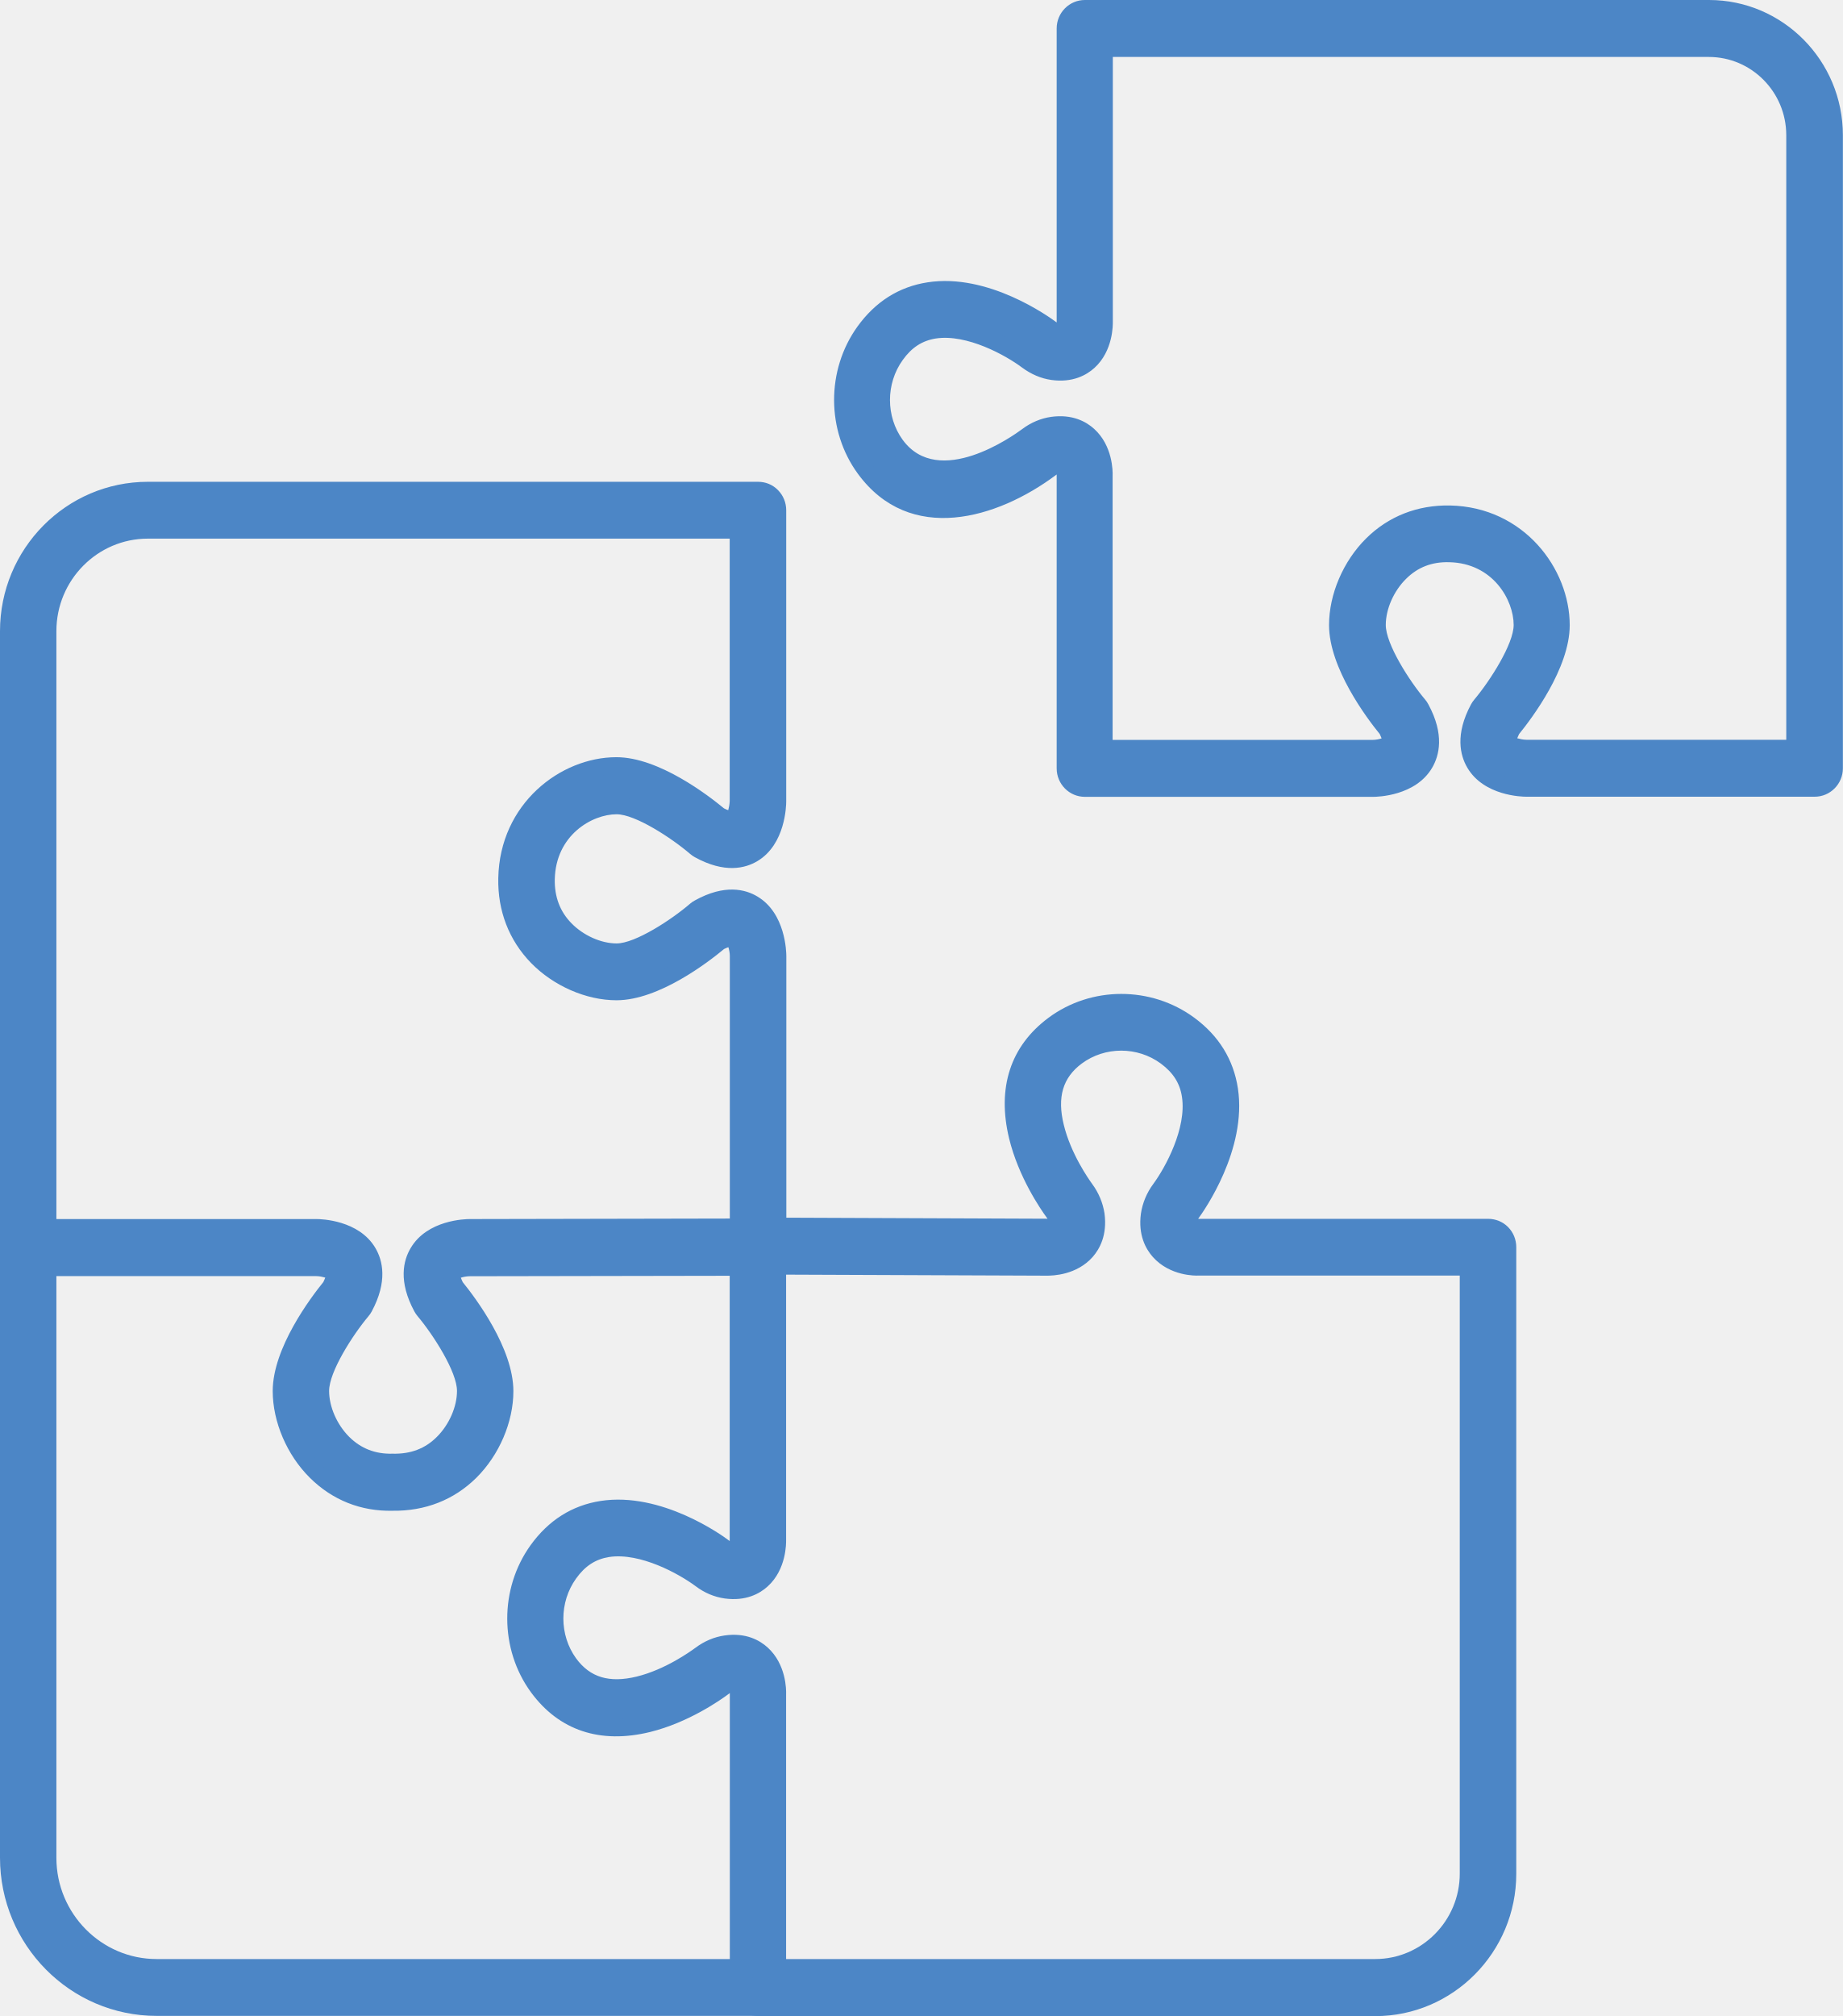
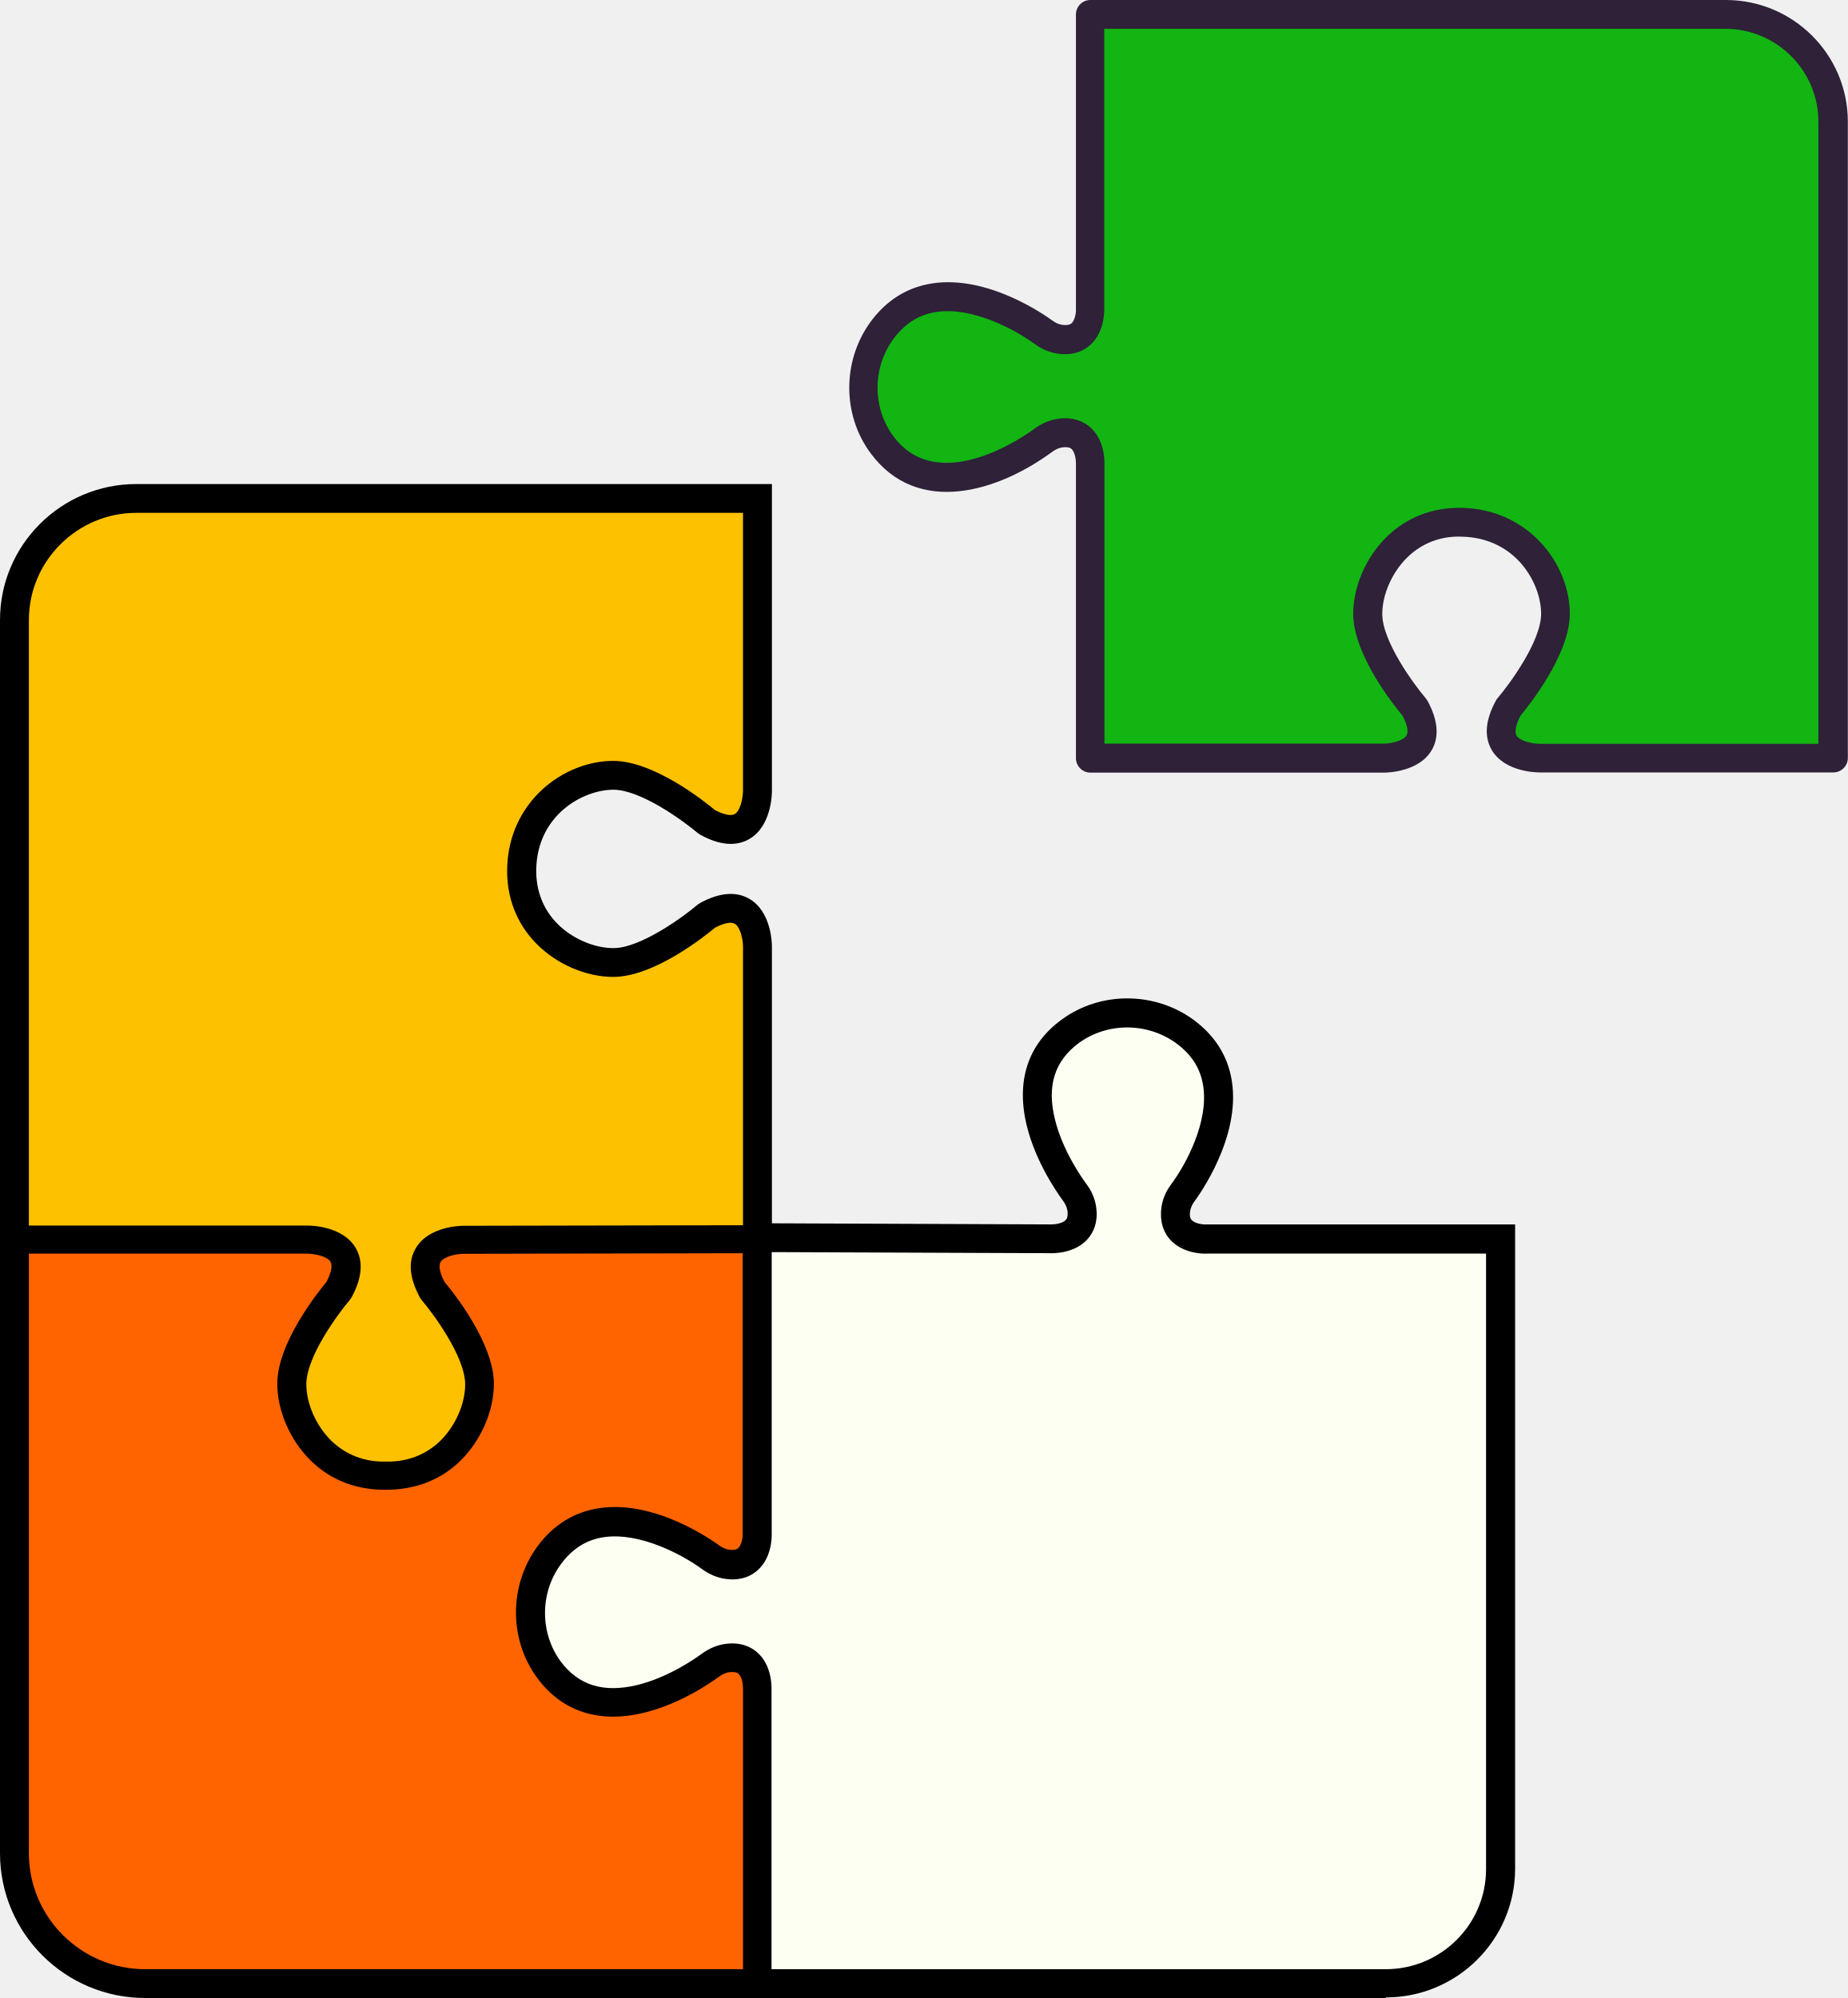
- <svg xmlns="http://www.w3.org/2000/svg" width="128" height="140" viewBox="0 0 128 140" fill="none">
-   <g clip-path="url(#clip0_148_179)">
-     <path d="M126.041 54.734H106.018C105.751 54.734 103.409 54.687 102.422 53.002C101.999 52.282 101.701 51.032 102.696 49.189C102.743 49.102 102.798 49.023 102.853 48.952C103.965 47.631 105.728 44.95 105.728 43.384C105.728 41.43 104.122 38.504 100.667 38.432C99.296 38.401 98.16 38.852 97.244 39.761C96.288 40.71 95.661 42.134 95.661 43.384C95.661 44.95 97.424 47.631 98.536 48.952C98.599 49.023 98.654 49.102 98.693 49.189C99.688 51.032 99.39 52.282 98.967 53.002C97.98 54.679 95.638 54.734 95.371 54.734H75.348C74.588 54.734 73.977 54.117 73.977 53.35V32.975C73.977 32.674 73.875 32.334 73.796 32.279C73.796 32.279 73.718 32.239 73.491 32.279C73.334 32.302 73.154 32.382 72.974 32.516C69.112 35.403 63.401 37.135 60.04 32.548C58.003 29.763 57.987 25.848 60.016 23.032C61.168 21.435 62.672 20.477 64.498 20.193C68.477 19.568 72.527 22.494 72.974 22.827C73.154 22.961 73.326 23.04 73.491 23.064C73.718 23.096 73.796 23.064 73.796 23.064C73.89 22.993 73.977 22.589 73.977 22.407V1.977C73.977 1.21 74.588 0.593 75.348 0.593H118.701C123.503 0.593 127.412 4.54 127.412 9.388V53.35C127.412 54.117 126.801 54.734 126.041 54.734ZM105.038 50.637C104.725 51.262 104.749 51.546 104.78 51.594C104.882 51.768 105.524 51.966 106.026 51.966H124.671V9.388C124.671 6.066 121.991 3.361 118.701 3.361H76.719V22.352C76.726 22.605 76.719 24.124 75.637 25.113C75.183 25.524 74.376 25.983 73.123 25.801C72.504 25.714 71.908 25.461 71.36 25.049C70.075 24.092 67.271 22.566 64.928 22.93C63.839 23.104 62.962 23.665 62.249 24.662C60.917 26.512 60.925 29.083 62.257 30.902C65.101 34.786 70.725 30.768 71.352 30.293C71.901 29.882 72.496 29.629 73.115 29.542C74.368 29.368 75.175 29.819 75.63 30.23C76.719 31.211 76.726 32.737 76.711 33.03V51.974H95.371C95.865 51.974 96.507 51.776 96.609 51.602C96.633 51.554 96.664 51.262 96.351 50.645C95.7 49.854 92.919 46.294 92.919 43.407C92.919 41.422 93.836 39.279 95.324 37.807C96.766 36.376 98.63 35.648 100.722 35.688C105.509 35.783 108.47 39.769 108.47 43.407C108.47 46.294 105.689 49.854 105.038 50.645V50.637Z" fill="#4C86C6" />
-     <path d="M126.042 55.328H106.018C105.72 55.328 103.072 55.272 101.921 53.311C101.419 52.456 101.059 51.001 102.179 48.913C102.242 48.794 102.32 48.684 102.406 48.581C103.511 47.268 105.14 44.713 105.14 43.4C105.14 41.684 103.715 39.105 100.659 39.042C99.461 39.01 98.474 39.39 97.659 40.205C96.805 41.051 96.257 42.301 96.257 43.4C96.257 44.721 97.886 47.276 98.991 48.581C99.077 48.684 99.155 48.794 99.218 48.921C100.346 51.009 99.978 52.464 99.476 53.319C98.325 55.28 95.677 55.336 95.379 55.336H75.355C74.274 55.336 73.397 54.45 73.397 53.358V32.983C73.397 32.983 73.397 32.959 73.397 32.951C73.381 32.959 73.358 32.975 73.342 32.991C69.261 36.036 63.205 37.84 59.586 32.896C57.4 29.906 57.384 25.706 59.554 22.685C60.8 20.953 62.437 19.916 64.419 19.608C68.642 18.944 72.872 22.005 73.342 22.352C73.366 22.368 73.381 22.384 73.397 22.392V1.977C73.397 0.886 74.274 0 75.355 0H118.709C123.84 0 128.008 4.216 128.008 9.389V53.35C128.008 54.442 127.13 55.328 126.049 55.328H126.042ZM100.534 37.855C100.581 37.855 100.636 37.855 100.683 37.855C104.521 37.934 106.315 41.209 106.315 43.4C106.315 45.338 104.138 48.351 103.299 49.348C103.268 49.388 103.237 49.435 103.205 49.483C102.524 50.748 102.43 51.863 102.923 52.71C103.762 54.133 105.924 54.149 106.01 54.149H126.034C126.465 54.149 126.817 53.793 126.817 53.358V9.389C126.817 4.864 123.174 1.186 118.693 1.186H75.34C74.909 1.186 74.556 1.542 74.556 1.977V22.392C74.556 22.392 74.556 23.223 74.133 23.523L74.055 23.571C73.898 23.65 73.679 23.673 73.405 23.634C73.146 23.594 72.88 23.484 72.621 23.286C72.191 22.97 68.328 20.177 64.584 20.763C62.923 21.024 61.544 21.902 60.486 23.365C58.614 25.975 58.622 29.598 60.51 32.176C63.62 36.416 68.978 34.747 72.621 32.026C72.872 31.836 73.146 31.718 73.405 31.678C73.726 31.631 73.969 31.67 74.133 31.789C74.556 32.097 74.556 32.936 74.556 32.975V53.342C74.556 53.777 74.909 54.133 75.34 54.133H95.364C95.457 54.133 97.62 54.117 98.45 52.694C98.944 51.847 98.85 50.732 98.168 49.467C98.145 49.419 98.113 49.372 98.074 49.332C97.236 48.336 95.058 45.33 95.058 43.384C95.058 41.984 95.747 40.394 96.813 39.342C97.823 38.346 99.061 37.84 100.51 37.84L100.534 37.855ZM125.258 52.559H106.026C105.665 52.559 104.584 52.425 104.271 51.887C104.036 51.484 104.271 50.835 104.514 50.361L104.584 50.25C105.133 49.577 107.874 46.097 107.874 43.392C107.874 40.038 105.133 36.361 100.706 36.266C98.787 36.226 97.056 36.906 95.732 38.219C94.361 39.58 93.507 41.557 93.507 43.392C93.507 46.097 96.249 49.585 96.797 50.25L96.868 50.361C97.111 50.835 97.346 51.484 97.111 51.887C96.805 52.417 95.724 52.551 95.371 52.559H76.123V33.023C76.123 32.849 76.147 31.488 75.23 30.666C74.87 30.333 74.219 29.977 73.185 30.12C72.66 30.191 72.159 30.412 71.689 30.761C71.007 31.267 64.952 35.585 61.771 31.243C60.283 29.21 60.283 26.355 61.756 24.298C62.562 23.167 63.565 22.527 64.819 22.329C67.349 21.933 70.326 23.547 71.689 24.559C72.159 24.915 72.668 25.129 73.185 25.2C74.219 25.35 74.862 24.986 75.23 24.654C76.162 23.808 76.123 22.416 76.123 22.36V2.768H118.693C122.313 2.768 125.25 5.742 125.25 9.389V52.559H125.258ZM105.399 51.27C105.571 51.318 105.806 51.373 106.026 51.373H124.075V9.389C124.075 6.391 121.662 3.955 118.693 3.955H77.298V22.352C77.298 22.535 77.33 24.362 76.021 25.548C75.473 26.046 74.509 26.592 73.029 26.386C72.308 26.284 71.626 25.991 70.992 25.524C69.864 24.678 67.161 23.175 64.999 23.507C64.059 23.658 63.33 24.124 62.703 25.002C61.52 26.648 61.528 28.925 62.703 30.547C65.21 33.964 70.397 30.246 70.984 29.811C71.611 29.337 72.3 29.052 73.013 28.949C74.494 28.744 75.457 29.289 76.006 29.788C77.283 30.95 77.298 32.706 77.283 33.046V51.381H95.356C95.567 51.381 95.802 51.333 95.967 51.278C95.935 51.199 95.896 51.096 95.834 50.969C94.948 49.886 92.316 46.39 92.316 43.408C92.316 41.264 93.303 38.963 94.894 37.389C96.452 35.846 98.466 35.063 100.714 35.103C105.853 35.206 109.034 39.501 109.034 43.416C109.034 46.406 106.394 49.894 105.516 50.977C105.454 51.104 105.415 51.207 105.383 51.286L105.399 51.27Z" fill="#4C86C6" />
-     <path d="M52.652 139.399H10.882C5.21 139.399 0.588 134.74 0.588 129.006V86.634C0.588 85.867 1.199 85.25 1.959 85.25H21.982C22.249 85.25 24.583 85.297 25.578 86.974C26.001 87.694 26.299 88.943 25.312 90.786C25.265 90.873 25.21 90.952 25.155 91.024C24.043 92.344 22.28 95.026 22.28 96.592C22.28 97.842 22.899 99.257 23.862 100.207C24.779 101.116 25.923 101.567 27.286 101.535C28.688 101.567 29.848 101.116 30.764 100.207C31.72 99.257 32.347 97.834 32.347 96.584C32.347 95.018 30.584 92.337 29.472 91.016C29.409 90.945 29.354 90.865 29.315 90.786C28.32 88.943 28.618 87.694 29.041 86.974C30.028 85.297 32.37 85.242 32.636 85.242L52.652 85.202C53.013 85.202 53.365 85.344 53.624 85.606C53.882 85.867 54.023 86.215 54.023 86.586V106.961C54.031 107.215 54.023 108.733 52.942 109.722C52.488 110.133 51.681 110.592 50.428 110.41C49.809 110.323 49.213 110.07 48.665 109.659C47.38 108.702 44.576 107.175 42.233 107.531C41.144 107.705 40.267 108.267 39.554 109.263C38.222 111.114 38.23 113.685 39.562 115.504C40.674 117.03 42.257 117.513 44.38 116.991C46.479 116.477 48.312 115.156 48.657 114.895C49.213 114.483 49.801 114.23 50.42 114.143C51.673 113.961 52.48 114.42 52.934 114.832C54.023 115.82 54.031 117.339 54.016 117.632V137.959V137.999C54.016 138.766 53.404 139.383 52.645 139.383L52.652 139.399ZM3.329 88.026V129.013C3.329 133.213 6.714 136.638 10.882 136.638H51.282V117.608C51.282 117.307 51.18 116.967 51.101 116.912C51.086 116.912 50.992 116.88 50.796 116.912C50.639 116.935 50.459 117.015 50.279 117.149C49.691 117.592 47.56 119.079 45.022 119.704C41.794 120.495 39.147 119.625 37.353 117.173C35.316 114.389 35.3 110.473 37.329 107.658C38.481 106.06 39.985 105.103 41.81 104.818C45.782 104.193 49.84 107.12 50.287 107.452C50.467 107.586 50.639 107.665 50.804 107.689C50.999 107.713 51.093 107.689 51.109 107.689C51.203 107.618 51.289 107.215 51.289 107.033V88.002L32.636 88.034C32.135 88.034 31.493 88.231 31.391 88.406C31.367 88.453 31.336 88.738 31.657 89.363C32.3 90.154 35.081 93.713 35.081 96.608C35.081 98.593 34.164 100.737 32.676 102.208C31.234 103.639 29.37 104.367 27.278 104.328C25.241 104.383 23.377 103.639 21.935 102.208C20.455 100.745 19.53 98.601 19.53 96.616C19.53 93.721 22.311 90.162 22.962 89.371C23.275 88.746 23.251 88.461 23.22 88.413C23.118 88.239 22.476 88.042 21.974 88.042H3.329V88.026Z" fill="#4C86C6" />
-     <path d="M52.652 139.992H10.881C4.881 139.992 0 135.065 0 129.006V86.634C0 85.543 0.877 84.657 1.958 84.657H21.982C22.28 84.657 24.928 84.712 26.079 86.674C26.581 87.528 26.941 88.983 25.821 91.071C25.758 91.19 25.68 91.301 25.594 91.404C24.489 92.717 22.86 95.271 22.86 96.592C22.86 97.692 23.408 98.942 24.262 99.788C25.077 100.595 26.072 100.982 27.262 100.951C28.524 100.982 29.526 100.602 30.341 99.788C31.195 98.942 31.743 97.692 31.743 96.592C31.743 95.271 30.114 92.717 29.009 91.404C28.923 91.301 28.845 91.19 28.782 91.071C27.654 88.983 28.014 87.528 28.524 86.674C29.675 84.712 32.323 84.657 32.629 84.657L52.645 84.617C53.169 84.617 53.663 84.823 54.031 85.195C54.399 85.566 54.603 86.065 54.603 86.595V106.97C54.603 107.152 54.634 108.979 53.326 110.165C52.778 110.664 51.814 111.209 50.334 111.004C49.613 110.901 48.931 110.616 48.304 110.141C47.176 109.303 44.474 107.8 42.312 108.125C41.371 108.275 40.643 108.741 40.016 109.619C38.833 111.265 38.841 113.543 40.016 115.164C40.988 116.493 42.327 116.888 44.223 116.43C46.221 115.939 47.96 114.682 48.297 114.436C48.931 113.962 49.613 113.677 50.334 113.574C51.814 113.361 52.778 113.914 53.326 114.413C54.603 115.575 54.619 117.331 54.603 117.671V137.975C54.603 139.106 53.726 139.992 52.652 139.992ZM1.958 85.851C1.528 85.851 1.175 86.207 1.175 86.642V129.014C1.175 134.416 5.531 138.814 10.881 138.814H52.652C53.083 138.814 53.436 138.458 53.436 138.023V117.656C53.436 117.482 53.452 116.121 52.543 115.299C52.182 114.966 51.532 114.61 50.498 114.753C49.973 114.824 49.472 115.045 49.002 115.393C48.641 115.662 46.722 117.039 44.513 117.584C42.163 118.162 40.337 117.584 39.084 115.876C37.595 113.843 37.595 110.988 39.068 108.931C39.875 107.8 40.878 107.16 42.131 106.962C44.67 106.574 47.647 108.18 49.002 109.192C49.472 109.548 49.981 109.762 50.498 109.833C51.532 109.975 52.182 109.619 52.543 109.287C53.475 108.441 53.436 107.049 53.436 106.993V86.603C53.436 86.389 53.358 86.191 53.209 86.041C53.06 85.891 52.864 85.811 52.652 85.811L32.629 85.851C32.535 85.851 30.372 85.867 29.534 87.291C29.041 88.137 29.135 89.252 29.816 90.518C29.84 90.565 29.871 90.613 29.91 90.652C30.748 91.649 32.919 94.662 32.919 96.608C32.919 98.008 32.229 99.598 31.164 100.65C30.122 101.678 28.806 102.184 27.262 102.145C25.782 102.169 24.481 101.678 23.439 100.642C22.374 99.59 21.685 98 21.685 96.6C21.685 94.654 23.862 91.641 24.701 90.644C24.74 90.605 24.763 90.557 24.795 90.51C25.476 89.244 25.57 88.129 25.077 87.283C24.238 85.859 22.076 85.843 21.99 85.843H1.958V85.851ZM51.869 137.224H10.881C6.393 137.224 2.742 133.538 2.742 129.006V87.425H21.974C22.335 87.425 23.416 87.56 23.729 88.097C23.964 88.493 23.729 89.149 23.486 89.624L23.416 89.735C22.867 90.407 20.126 93.887 20.126 96.6C20.126 98.435 20.98 100.413 22.351 101.773C23.69 103.102 25.398 103.774 27.27 103.727C29.229 103.758 30.944 103.086 32.268 101.781C33.639 100.421 34.493 98.443 34.493 96.608C34.493 93.895 31.751 90.415 31.203 89.743L31.132 89.632C30.89 89.157 30.654 88.509 30.882 88.105C31.187 87.575 32.268 87.441 32.621 87.433L51.861 87.394V107.017C51.861 107.017 51.861 107.848 51.438 108.156L51.368 108.204C51.211 108.291 50.992 108.306 50.71 108.275C50.443 108.235 50.185 108.117 49.926 107.927C49.495 107.61 45.633 104.818 41.889 105.404C40.228 105.665 38.849 106.543 37.791 108.006C35.919 110.616 35.927 114.239 37.815 116.817C39.46 119.056 41.896 119.854 44.873 119.119C47.31 118.518 49.354 117.086 49.926 116.667C50.185 116.477 50.451 116.358 50.71 116.319C50.992 116.279 51.219 116.303 51.376 116.39C51.861 116.738 51.861 117.577 51.861 117.616V137.232L51.869 137.224ZM3.917 88.619V129.014C3.917 132.889 7.043 136.045 10.881 136.045H50.694V117.608C50.694 117.608 50.694 117.584 50.694 117.576C50.678 117.584 50.655 117.6 50.639 117.616C50.028 118.075 47.819 119.617 45.171 120.274C41.693 121.128 38.833 120.179 36.883 117.521C34.697 114.531 34.681 110.331 36.851 107.31C38.097 105.578 39.734 104.541 41.716 104.233C45.939 103.577 50.169 106.622 50.631 106.978C50.655 106.993 50.67 107.009 50.686 107.017V88.596L32.629 88.627C32.417 88.627 32.182 88.675 32.01 88.73C32.041 88.809 32.08 88.912 32.143 89.039C33.02 90.122 35.66 93.618 35.66 96.608C35.66 98.752 34.673 101.053 33.083 102.627C31.532 104.162 29.526 104.945 27.262 104.913C25.077 104.961 23.087 104.178 21.52 102.619C19.93 101.045 18.943 98.736 18.943 96.6C18.943 93.61 21.583 90.114 22.46 89.031C22.523 88.904 22.562 88.801 22.593 88.722C22.421 88.675 22.186 88.619 21.967 88.619H3.917Z" fill="#4C86C6" />
-     <path d="M52.652 87.986C51.892 87.986 51.282 87.369 51.282 86.602V66.385C51.282 65.887 51.086 65.238 50.913 65.135C50.874 65.112 50.584 65.088 49.973 65.397C49.19 66.053 45.68 68.861 42.821 68.861C40.862 68.861 38.755 67.936 37.306 66.441C35.888 64.977 35.159 63.095 35.206 60.983C35.3 56.158 39.233 53.168 42.821 53.168C45.68 53.168 49.19 55.976 49.973 56.625C50.576 56.941 50.866 56.917 50.913 56.894C51.086 56.791 51.274 56.142 51.282 55.636V36.811H10.27C6.447 36.811 3.329 39.959 3.329 43.827V86.61C3.329 87.377 2.718 87.994 1.959 87.994C1.199 87.994 0.588 87.377 0.588 86.61V43.827C0.588 38.441 4.928 34.051 10.27 34.051H52.652C53.013 34.051 53.365 34.193 53.624 34.454C53.882 34.715 54.023 35.063 54.023 35.435V55.652C54.023 55.921 53.976 58.286 52.308 59.282C51.595 59.709 50.365 60.01 48.547 59.006C48.469 58.958 48.391 58.903 48.312 58.847C47.012 57.724 44.364 55.953 42.821 55.953C40.894 55.953 38.011 57.574 37.94 61.054C37.909 62.422 38.355 63.593 39.256 64.519C40.188 65.484 41.591 66.108 42.813 66.108C44.356 66.108 46.996 64.329 48.305 63.206C48.375 63.142 48.453 63.087 48.54 63.039C50.357 62.035 51.587 62.336 52.3 62.763C53.961 63.759 54.008 66.124 54.008 66.393V86.61C54.008 87.377 53.397 87.994 52.637 87.994L52.652 87.986Z" fill="#4C86C6" />
-     <path d="M52.652 88.58C51.571 88.58 50.694 87.694 50.694 86.603V66.386C50.694 66.172 50.647 65.943 50.592 65.777C50.514 65.8 50.42 65.848 50.294 65.903C49.221 66.797 45.774 69.463 42.821 69.463C40.713 69.463 38.441 68.466 36.883 66.868C35.355 65.294 34.564 63.254 34.611 60.983C34.712 55.795 38.951 52.583 42.813 52.583C45.766 52.583 49.213 55.249 50.287 56.135C50.404 56.198 50.506 56.238 50.584 56.261C50.631 56.095 50.678 55.858 50.686 55.629V37.405H10.27C6.769 37.405 3.917 40.284 3.917 43.828V86.611C3.917 87.702 3.04 88.588 1.958 88.588C0.877 88.588 0 87.702 0 86.611V43.828C0 38.109 4.606 33.458 10.27 33.458H52.652C53.177 33.458 53.671 33.656 54.039 34.035C54.407 34.407 54.611 34.906 54.611 35.435V55.652C54.611 55.953 54.556 58.634 52.613 59.797C51.767 60.303 50.334 60.667 48.265 59.528C48.148 59.465 48.038 59.386 47.936 59.299C46.644 58.191 44.121 56.546 42.829 56.546C41.136 56.546 38.598 57.986 38.535 61.07C38.512 62.273 38.896 63.301 39.687 64.108C40.517 64.962 41.748 65.516 42.829 65.516C44.121 65.516 46.644 63.87 47.936 62.755C48.038 62.668 48.148 62.589 48.273 62.526C50.334 61.387 51.775 61.751 52.621 62.265C54.564 63.428 54.619 66.101 54.619 66.401V86.618C54.619 87.71 53.741 88.596 52.66 88.596L52.652 88.58ZM50.819 64.527C50.968 64.527 51.101 64.559 51.219 64.622C51.736 64.93 51.869 66.014 51.869 66.37V86.595C51.869 87.03 52.222 87.386 52.652 87.386C53.083 87.386 53.436 87.03 53.436 86.595V66.378C53.436 66.283 53.42 64.1 52.01 63.261C51.172 62.763 50.075 62.858 48.829 63.546C48.782 63.57 48.735 63.602 48.696 63.641C47.709 64.487 44.74 66.686 42.821 66.686C41.442 66.686 39.883 65.99 38.841 64.922C37.823 63.87 37.321 62.565 37.353 61.031C37.431 57.155 40.658 55.344 42.821 55.344C44.732 55.344 47.709 57.535 48.688 58.381C48.728 58.413 48.775 58.444 48.822 58.476C50.067 59.164 51.172 59.267 52.002 58.769C53.412 57.922 53.428 55.739 53.428 55.644V35.428C53.428 35.214 53.35 35.016 53.201 34.866C53.052 34.716 52.856 34.636 52.645 34.636H10.27C5.257 34.636 1.175 38.757 1.175 43.828V86.611C1.175 87.046 1.528 87.401 1.958 87.401C2.389 87.401 2.742 87.046 2.742 86.611V43.828C2.742 39.635 6.118 36.226 10.27 36.226H51.869V55.644C51.869 56.008 51.736 57.108 51.211 57.416C50.827 57.654 50.185 57.416 49.707 57.163L49.597 57.092C48.939 56.538 45.5 53.77 42.821 53.77C39.507 53.77 35.88 56.538 35.794 61.007C35.755 62.953 36.42 64.693 37.729 66.038C39.068 67.422 41.019 68.276 42.829 68.276C45.508 68.276 48.939 65.508 49.605 64.954L49.715 64.883C50.051 64.709 50.467 64.543 50.827 64.543L50.819 64.527Z" fill="#4C86C6" />
-     <path d="M95.52 139.407H52.652C51.892 139.407 51.282 138.79 51.282 138.023C51.282 137.255 51.892 136.638 52.652 136.638H95.52C99.085 136.638 101.983 133.712 101.983 130.113V87.987H83.252C83.001 88.002 81.489 87.987 80.518 86.895C80.111 86.436 79.664 85.621 79.837 84.356C79.93 83.715 80.189 83.098 80.596 82.561C81.536 81.279 83.048 78.455 82.688 76.09C82.523 74.991 81.967 74.105 80.988 73.385C79.155 72.033 76.609 72.041 74.791 73.385C73.279 74.508 72.802 76.098 73.319 78.25C73.828 80.37 75.136 82.22 75.395 82.568C75.786 83.106 76.045 83.715 76.139 84.34C76.311 85.614 75.865 86.428 75.457 86.887C74.486 87.987 72.974 87.994 72.684 87.987L52.668 87.907C51.916 87.907 51.289 87.282 51.297 86.523C51.305 85.764 51.9 85.139 52.66 85.139H52.676L72.731 85.218C73.021 85.218 73.358 85.115 73.413 85.036C73.42 85.02 73.444 84.933 73.413 84.728C73.389 84.57 73.311 84.388 73.185 84.214C72.747 83.612 71.274 81.469 70.655 78.898C69.864 75.64 70.733 72.966 73.162 71.155C75.927 69.09 79.805 69.082 82.602 71.139C84.177 72.302 85.117 73.82 85.399 75.663C86.01 79.681 83.119 83.763 82.79 84.214C82.657 84.395 82.578 84.57 82.555 84.743C82.531 84.933 82.555 85.028 82.555 85.044C82.618 85.131 82.994 85.226 83.205 85.226H103.346C103.707 85.226 104.059 85.368 104.318 85.629C104.576 85.89 104.717 86.238 104.717 86.61V130.121C104.717 135.246 100.589 139.415 95.512 139.415L95.52 139.407Z" fill="#4C86C6" />
-     <path d="M95.52 140H52.652C51.571 140 50.694 139.114 50.694 138.023C50.694 136.931 51.571 136.045 52.652 136.045H95.52C98.763 136.045 101.396 133.38 101.396 130.113V88.58H83.252C83.072 88.596 81.27 88.627 80.079 87.291C79.586 86.737 79.045 85.764 79.249 84.277C79.359 83.541 79.656 82.822 80.118 82.205C80.949 81.074 82.43 78.353 82.1 76.178C81.96 75.228 81.489 74.493 80.635 73.86C79.006 72.658 76.742 72.666 75.136 73.86C73.82 74.841 73.42 76.194 73.89 78.108C74.376 80.117 75.622 81.888 75.865 82.221C76.319 82.838 76.609 83.541 76.719 84.261C76.922 85.764 76.382 86.737 75.896 87.291C74.784 88.54 73.146 88.596 72.668 88.588L52.66 88.509C51.579 88.509 50.702 87.615 50.702 86.531C50.702 85.44 51.579 84.554 52.652 84.554L72.731 84.633C72.731 84.633 72.747 84.633 72.762 84.633C72.754 84.617 72.739 84.594 72.723 84.578C72.269 83.961 70.741 81.73 70.091 79.049C69.245 75.537 70.185 72.65 72.817 70.688C75.786 68.474 79.954 68.466 82.954 70.673C84.662 71.93 85.681 73.583 85.986 75.585C86.629 79.84 83.612 84.103 83.268 84.578C83.252 84.601 83.236 84.617 83.229 84.641H103.362C103.887 84.641 104.38 84.839 104.749 85.21C105.117 85.582 105.321 86.081 105.321 86.611V130.121C105.321 135.571 100.926 140.008 95.528 140.008L95.52 140ZM52.652 137.232C52.221 137.232 51.869 137.588 51.869 138.023C51.869 138.458 52.221 138.814 52.652 138.814H95.52C100.275 138.814 104.138 134.907 104.138 130.113V86.603C104.138 86.389 104.059 86.191 103.91 86.041C103.762 85.891 103.566 85.812 103.354 85.812H83.213C83.213 85.812 82.367 85.812 82.077 85.377C81.96 85.179 81.936 84.95 81.975 84.665C82.014 84.388 82.132 84.127 82.328 83.858C82.641 83.431 85.399 79.531 84.827 75.751C84.576 74.074 83.707 72.682 82.265 71.614C79.68 69.708 76.084 69.716 73.522 71.63C71.305 73.283 70.514 75.751 71.243 78.756C71.838 81.216 73.256 83.281 73.679 83.858C73.867 84.111 73.984 84.38 74.016 84.641C74.055 84.95 74.024 85.187 73.922 85.345C73.624 85.804 72.778 85.804 72.747 85.804L52.676 85.725C52.237 85.725 51.885 86.081 51.885 86.516C51.885 86.951 52.237 87.306 52.676 87.306L72.692 87.386C72.958 87.394 74.235 87.386 75.026 86.484C75.348 86.12 75.708 85.464 75.567 84.412C75.489 83.89 75.269 83.368 74.932 82.909C74.666 82.545 73.303 80.607 72.762 78.377C72.19 76.004 72.762 74.161 74.454 72.895C76.468 71.392 79.304 71.385 81.341 72.895C82.453 73.71 83.088 74.722 83.276 75.988C83.667 78.543 82.077 81.54 81.074 82.901C80.73 83.368 80.502 83.89 80.424 84.427C80.283 85.464 80.635 86.12 80.965 86.484C81.811 87.433 83.182 87.394 83.236 87.386H102.579V130.097C102.579 134.021 99.414 137.216 95.528 137.216H52.66L52.652 137.232Z" fill="#4C86C6" />
+ <svg xmlns="http://www.w3.org/2000/svg" width="98" height="106" viewBox="0 0 98 106" fill="none">
+   <g clip-path="url(#clip0_526_697)">
+     <path d="M30.11 59.255H8.028V80.208H30.11V59.255Z" fill="#FEC100" />
+     <path d="M30.876 80.982H7.262V58.501H30.876V80.982ZM8.794 79.454H29.344V60.029H8.794V79.454Z" fill="black" />
+     <path d="M45.89 74.992H27.332V95.946H45.89V74.992Z" fill="#FDFFF3" />
+     <path d="M46.646 96.71H26.555V74.228H46.646V96.71ZM28.098 95.182H45.124V75.757H28.098V95.182Z" fill="black" />
+     <path d="M77.532 27.707C80.831 27.778 82.506 30.528 82.506 32.566C82.506 34.603 80.014 37.526 80.014 37.526C78.553 40.206 81.658 40.206 81.658 40.206H97.224V6.458C97.224 3.31 94.67 0.764 91.514 0.764H57.809V16.41C57.809 16.41 57.871 18.233 56.226 18.009C55.899 17.969 55.603 17.826 55.338 17.632C54.194 16.797 49.424 13.894 46.758 17.561C45.451 19.354 45.451 21.829 46.768 23.612C49.434 27.208 54.194 24.203 55.338 23.367C55.603 23.174 55.899 23.031 56.226 22.991C57.871 22.756 57.809 24.59 57.809 24.59V40.236H73.375C73.375 40.236 76.49 40.236 75.019 37.557C75.019 37.557 72.527 34.644 72.527 32.596C72.527 30.549 74.212 27.666 77.501 27.737L77.532 27.707Z" fill="#12B512" />
+     <path d="M97.234 40.98H81.668C81.484 40.98 79.82 40.95 79.135 39.798C78.717 39.085 78.788 38.209 79.35 37.17C79.37 37.13 79.401 37.079 79.442 37.038C80.085 36.284 81.75 34.013 81.75 32.566C81.75 30.946 80.412 28.522 77.522 28.471C76.408 28.43 75.407 28.828 74.641 29.581C73.845 30.366 73.324 31.537 73.324 32.576C73.324 34.023 74.989 36.294 75.632 37.048C75.663 37.089 75.693 37.13 75.724 37.181C76.286 38.219 76.357 39.106 75.939 39.809C75.254 40.96 73.589 40.99 73.406 40.99H57.84C57.421 40.99 57.074 40.644 57.074 40.226V24.58C57.074 24.386 57.023 23.989 56.839 23.816C56.747 23.734 56.584 23.704 56.359 23.734C56.185 23.755 56.002 23.836 55.818 23.969C52.927 26.098 48.668 27.401 46.186 24.05C44.675 22.013 44.675 19.161 46.166 17.093C47.014 15.932 48.117 15.239 49.455 15.035C52.427 14.577 55.481 16.757 55.818 17.001C56.002 17.134 56.175 17.215 56.359 17.235C56.584 17.266 56.737 17.235 56.839 17.154C57.023 16.991 57.084 16.584 57.074 16.41V0.764C57.074 0.346 57.421 0 57.84 0H91.545C95.12 0 98.02 2.893 98.02 6.458V40.216C98.02 40.634 97.673 40.98 97.254 40.98H97.234ZM80.657 37.965C80.412 38.444 80.33 38.821 80.443 39.024C80.627 39.33 81.341 39.462 81.658 39.462H96.458V6.458C96.458 3.738 94.241 1.528 91.514 1.528H58.575V16.41C58.575 16.512 58.596 17.622 57.83 18.305C57.523 18.58 56.982 18.886 56.114 18.763C55.685 18.702 55.266 18.529 54.878 18.244C53.836 17.48 51.569 16.258 49.659 16.553C48.729 16.696 47.984 17.174 47.381 17.999C46.268 19.527 46.278 21.646 47.391 23.144C49.781 26.363 54.367 23.123 54.888 22.736C55.276 22.451 55.695 22.278 56.124 22.217C56.982 22.094 57.533 22.4 57.84 22.675C58.606 23.358 58.586 24.468 58.586 24.59V39.452H73.395C73.783 39.452 74.447 39.309 74.611 39.014C74.723 38.821 74.652 38.433 74.396 37.965C73.947 37.435 71.782 34.725 71.782 32.566C71.782 31.119 72.466 29.551 73.559 28.481C74.621 27.442 75.99 26.913 77.542 26.943C81.076 27.014 83.272 29.918 83.272 32.566C83.272 34.715 81.107 37.425 80.657 37.965Z" fill="#2E2138" />
+     <path d="M0.766 65.753V32.891C0.766 29.336 3.656 26.443 7.231 26.443H40.181V41.968C40.181 41.968 40.181 45.074 37.505 43.608C37.505 43.608 34.594 41.132 32.541 41.132C30.488 41.132 27.75 42.803 27.679 46.093C27.608 49.383 30.498 51.054 32.541 51.054C34.583 51.054 37.505 48.568 37.505 48.568C40.181 47.112 40.181 50.208 40.181 50.208V65.732" fill="#FEC100" />
+     <path d="M40.947 65.753H39.414V50.229C39.414 49.842 39.272 49.18 38.975 49.007C38.781 48.895 38.403 48.966 37.923 49.221C37.392 49.669 34.686 51.828 32.531 51.828C31.09 51.828 29.528 51.156 28.455 50.066C27.413 49.007 26.872 47.632 26.903 46.083C26.974 42.559 29.875 40.368 32.531 40.368C34.686 40.368 37.392 42.528 37.923 42.976C38.393 43.221 38.771 43.302 38.975 43.19C39.272 43.017 39.404 42.365 39.414 41.968V27.208H7.231C4.096 27.208 1.532 29.764 1.532 32.892V65.753H0V32.892C0 28.919 3.238 25.68 7.231 25.68H40.947V41.968C40.947 42.151 40.916 43.822 39.762 44.504C39.057 44.922 38.168 44.851 37.137 44.28L37.004 44.188C36.248 43.547 33.981 41.897 32.541 41.897C30.927 41.897 28.506 43.231 28.445 46.114C28.425 47.234 28.802 48.232 29.558 48.996C30.334 49.791 31.509 50.3 32.541 50.3C33.981 50.3 36.248 48.64 37.004 47.998L37.137 47.907C38.168 47.346 39.057 47.275 39.762 47.693C40.916 48.375 40.947 50.035 40.947 50.219V65.743V65.753Z" fill="black" />
+     <path d="M40.181 65.692H40.191L55.777 65.753C55.777 65.753 57.605 65.804 57.38 64.164C57.329 63.838 57.197 63.542 57.002 63.278C56.165 62.147 53.152 57.39 56.757 54.741C58.545 53.427 61.037 53.427 62.834 54.741C66.491 57.4 63.59 62.157 62.753 63.288C62.559 63.553 62.416 63.848 62.365 64.174C62.14 65.814 63.968 65.763 63.968 65.763H79.595V99.175C79.595 102.526 76.868 105.246 73.508 105.246H40.181" fill="#FDFFF3" />
+     <path d="M73.508 106H40.181V104.472H73.508C76.449 104.472 78.829 102.088 78.829 99.165V66.507H63.968C63.876 66.517 62.753 66.527 62.068 65.763C61.793 65.458 61.496 64.918 61.609 64.052C61.67 63.614 61.854 63.186 62.14 62.809C62.906 61.78 64.121 59.529 63.825 57.614C63.682 56.687 63.212 55.944 62.385 55.343C60.853 54.232 58.728 54.232 57.217 55.343C55.94 56.29 55.521 57.614 55.961 59.386C56.369 61.067 57.421 62.534 57.625 62.809C57.911 63.186 58.085 63.604 58.146 64.031C58.269 64.897 57.962 65.437 57.687 65.743C57.002 66.507 55.889 66.486 55.767 66.486L40.191 66.425V64.897L55.787 64.959C55.971 64.959 56.379 64.907 56.543 64.714C56.573 64.683 56.665 64.571 56.624 64.235C56.594 64.062 56.522 63.879 56.39 63.706C56.063 63.257 54.939 61.648 54.469 59.733C53.887 57.359 54.52 55.404 56.308 54.1C58.351 52.592 61.221 52.592 63.294 54.09C64.448 54.935 65.143 56.035 65.347 57.37C65.807 60.334 63.621 63.38 63.376 63.716C63.243 63.889 63.161 64.072 63.131 64.256C63.08 64.592 63.182 64.694 63.212 64.724C63.386 64.918 63.805 64.969 63.948 64.959H80.371V99.134C80.371 102.903 77.297 105.969 73.518 105.969L73.508 106Z" fill="black" />
+     <path d="M40.181 105.206V105.237H7.701C3.871 105.237 0.766 102.14 0.766 98.32V65.784H16.332C16.332 65.784 19.437 65.784 17.976 68.463C17.976 68.463 15.484 71.377 15.484 73.424C15.484 75.472 17.169 78.355 20.458 78.283C23.757 78.355 25.432 75.462 25.432 73.424C25.432 71.387 22.95 68.463 22.95 68.463C21.479 65.784 24.595 65.784 24.595 65.784L40.16 65.754V81.4C40.16 81.4 40.221 83.224 38.577 82.999C38.25 82.959 37.954 82.816 37.688 82.623C36.544 81.787 31.775 78.884 29.109 82.551C27.802 84.344 27.802 86.819 29.119 88.602C31.785 92.198 36.544 89.193 37.688 88.358C37.954 88.164 38.25 88.021 38.577 87.981C40.221 87.746 40.16 89.58 40.16 89.58V105.226L40.181 105.206Z" fill="#FF6400" />
+     <path d="M40.947 106H7.701C3.452 106 0 102.557 0 98.32V65.02H16.332C16.515 65.02 18.18 65.051 18.865 66.202C19.283 66.915 19.212 67.791 18.65 68.83L18.558 68.963C17.915 69.716 16.25 71.988 16.25 73.434C16.25 74.473 16.771 75.645 17.567 76.429C18.334 77.173 19.334 77.57 20.448 77.54C21.571 77.58 22.593 77.183 23.359 76.439C24.155 75.655 24.676 74.484 24.676 73.445C24.676 71.998 23.011 69.727 22.368 68.973L22.276 68.84C21.714 67.801 21.633 66.915 22.061 66.212C22.746 65.061 24.411 65.031 24.605 65.031L40.936 65V81.41C40.936 81.512 40.957 82.623 40.191 83.305C39.884 83.58 39.343 83.886 38.475 83.763C38.046 83.702 37.627 83.529 37.239 83.244C36.197 82.48 33.93 81.268 32.02 81.553C31.09 81.696 30.345 82.174 29.742 82.999C28.629 84.527 28.639 86.646 29.742 88.144C30.692 89.417 32.02 89.824 33.797 89.397C35.482 88.989 36.953 87.94 37.229 87.736C37.617 87.451 38.036 87.278 38.465 87.217C39.323 87.094 39.874 87.4 40.181 87.675C40.947 88.358 40.926 89.468 40.926 89.59V106.011L40.947 106ZM1.532 66.548V98.32C1.532 101.712 4.3 104.472 7.701 104.472H39.414V89.559C39.414 89.366 39.363 88.959 39.169 88.796C39.077 88.714 38.914 88.694 38.689 88.714C38.516 88.734 38.332 88.816 38.148 88.948C37.699 89.274 36.095 90.395 34.165 90.863C31.785 91.444 29.824 90.812 28.506 89.03C26.995 86.993 26.995 84.14 28.486 82.073C29.334 80.911 30.437 80.219 31.775 80.015C34.747 79.556 37.801 81.736 38.138 81.981C38.322 82.113 38.495 82.195 38.679 82.215C38.904 82.246 39.057 82.215 39.159 82.134C39.343 81.971 39.404 81.563 39.394 81.39V66.487L24.595 66.518C24.206 66.518 23.543 66.66 23.369 66.956C23.256 67.149 23.328 67.536 23.583 68.015C24.033 68.545 26.198 71.254 26.198 73.414C26.198 74.861 25.514 76.429 24.421 77.499C23.359 78.538 21.98 79.047 20.438 79.037C18.936 79.047 17.547 78.538 16.485 77.489C15.392 76.419 14.708 74.85 14.708 73.404C14.708 71.254 16.873 68.545 17.322 68.005C17.567 67.526 17.649 67.149 17.537 66.946C17.363 66.65 16.709 66.518 16.311 66.508H1.532V66.548Z" fill="black" />
  </g>
  <defs>
-     <clipPath id="clip0_148_179">
-       <rect width="128" height="140" fill="white" />
+     <clipPath id="clip0_526_697">
+       <rect width="98" height="106" fill="white" />
    </clipPath>
  </defs>
</svg>
